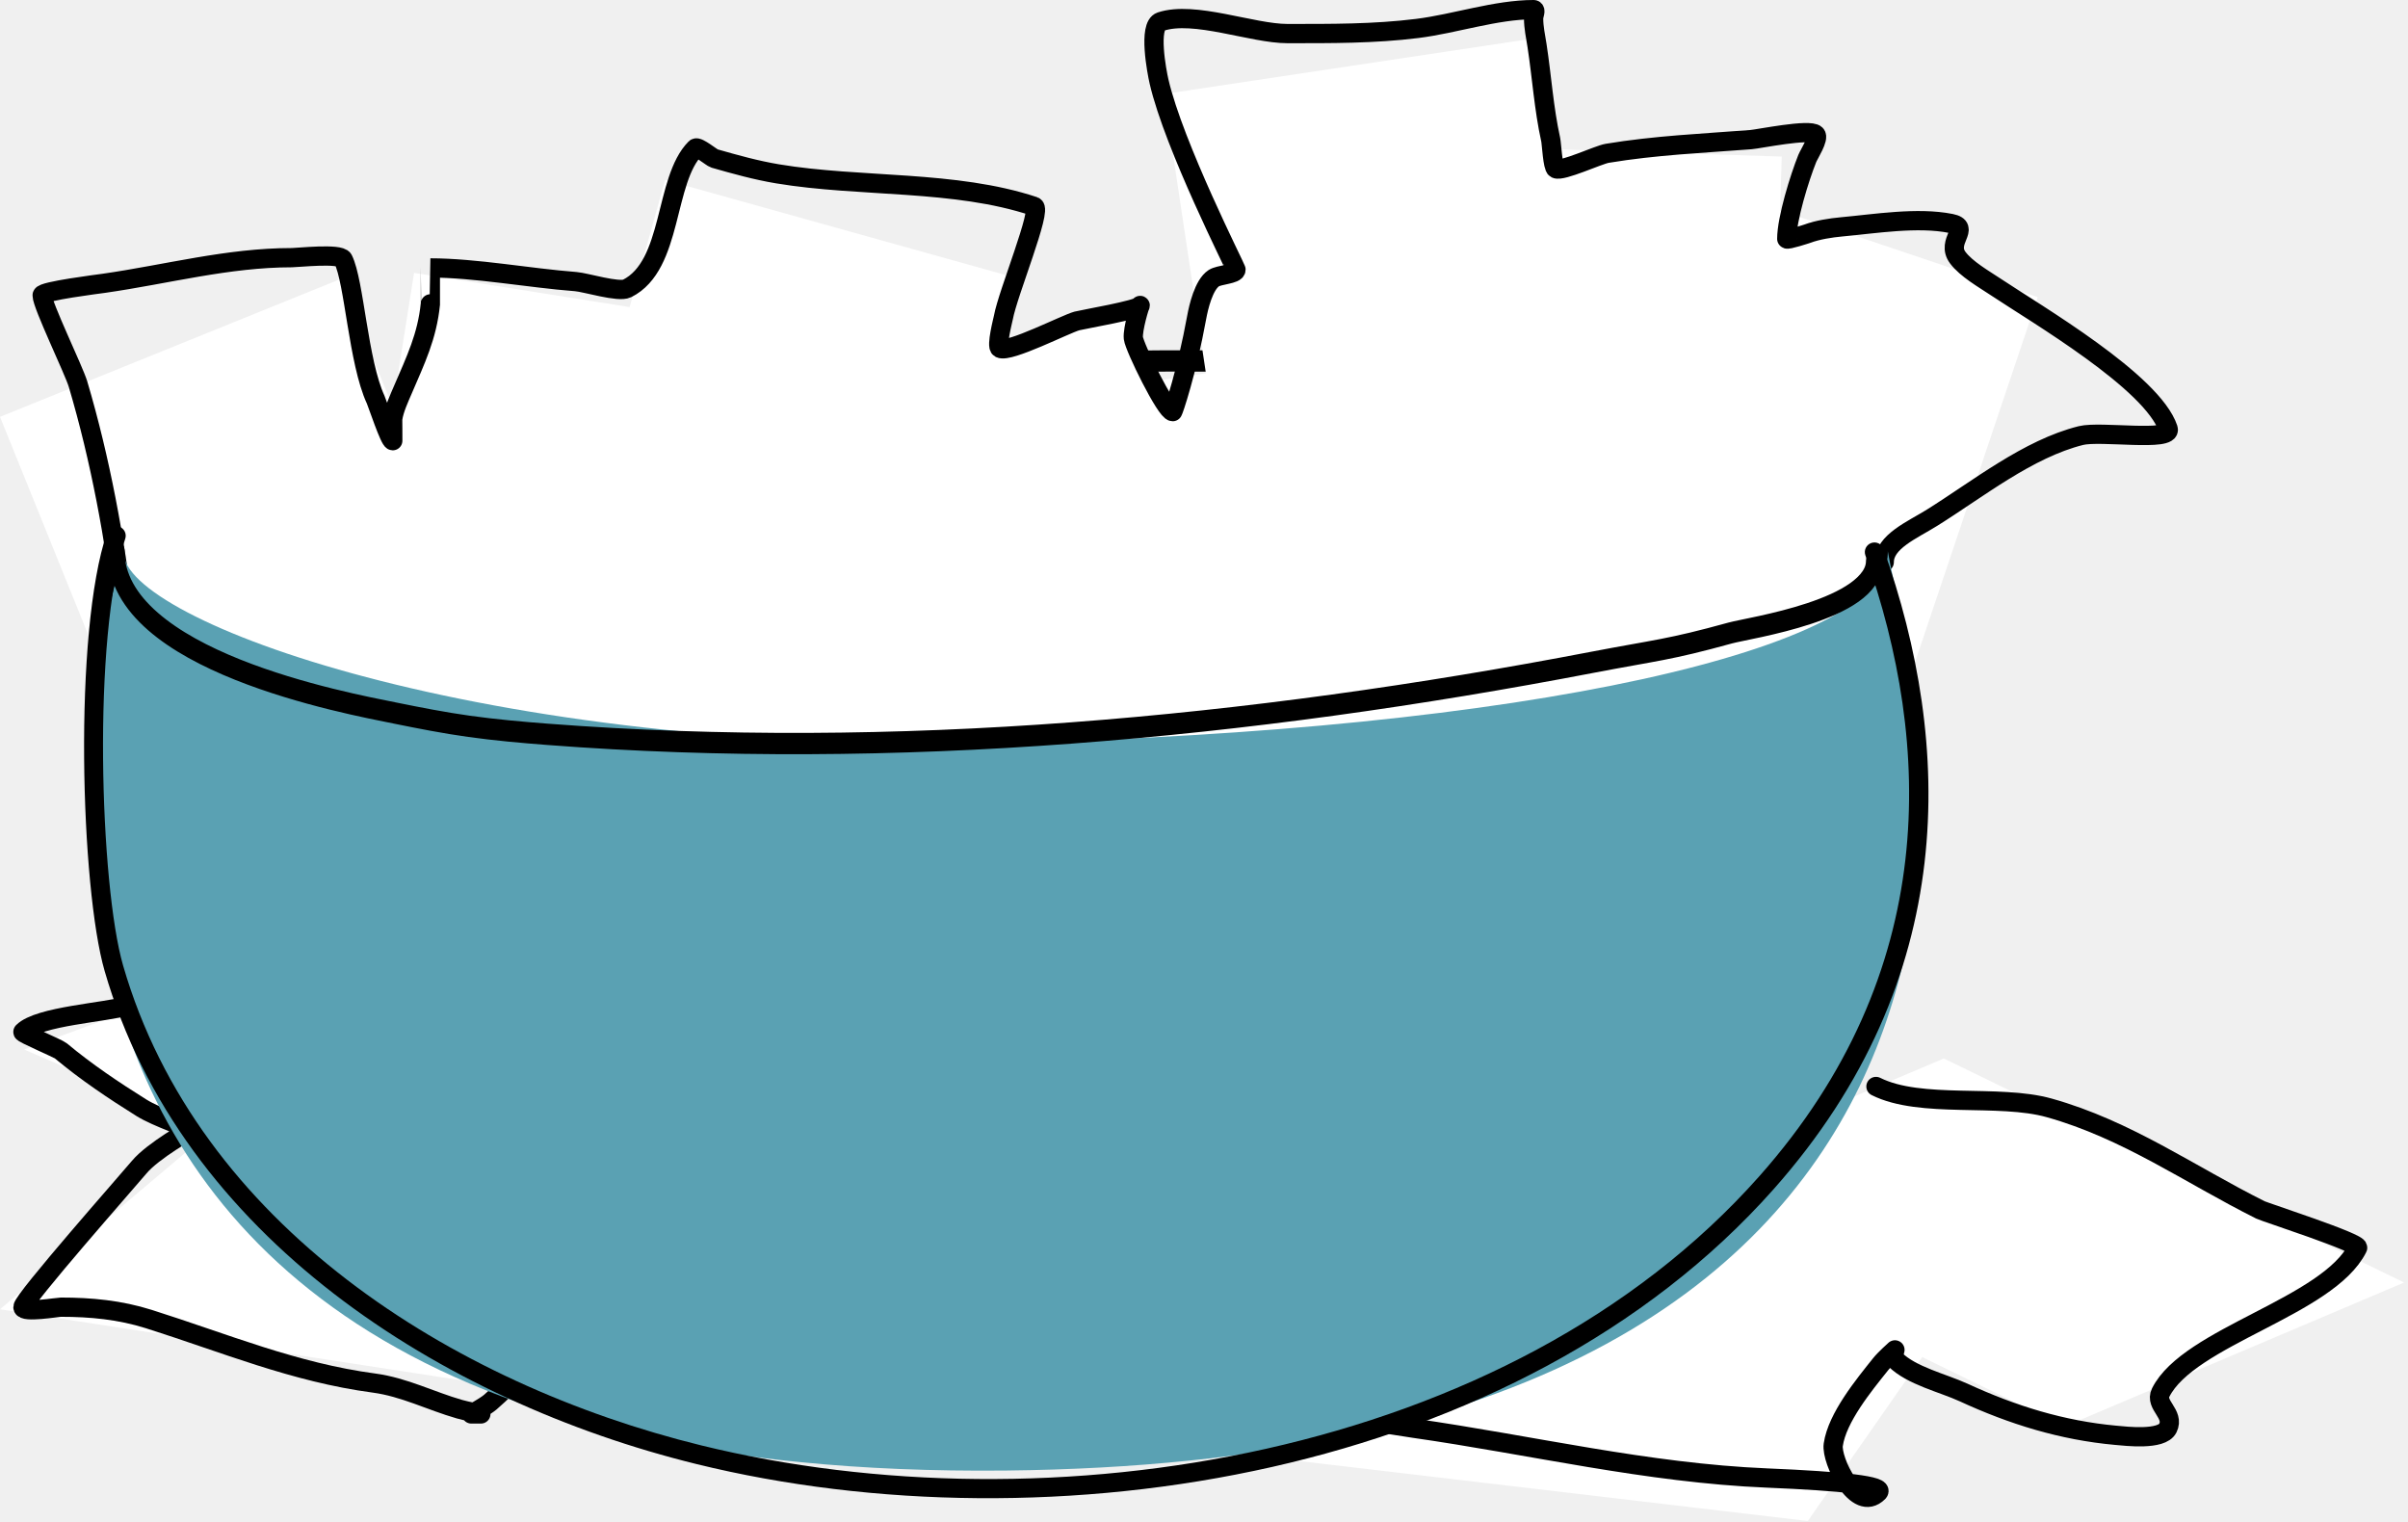
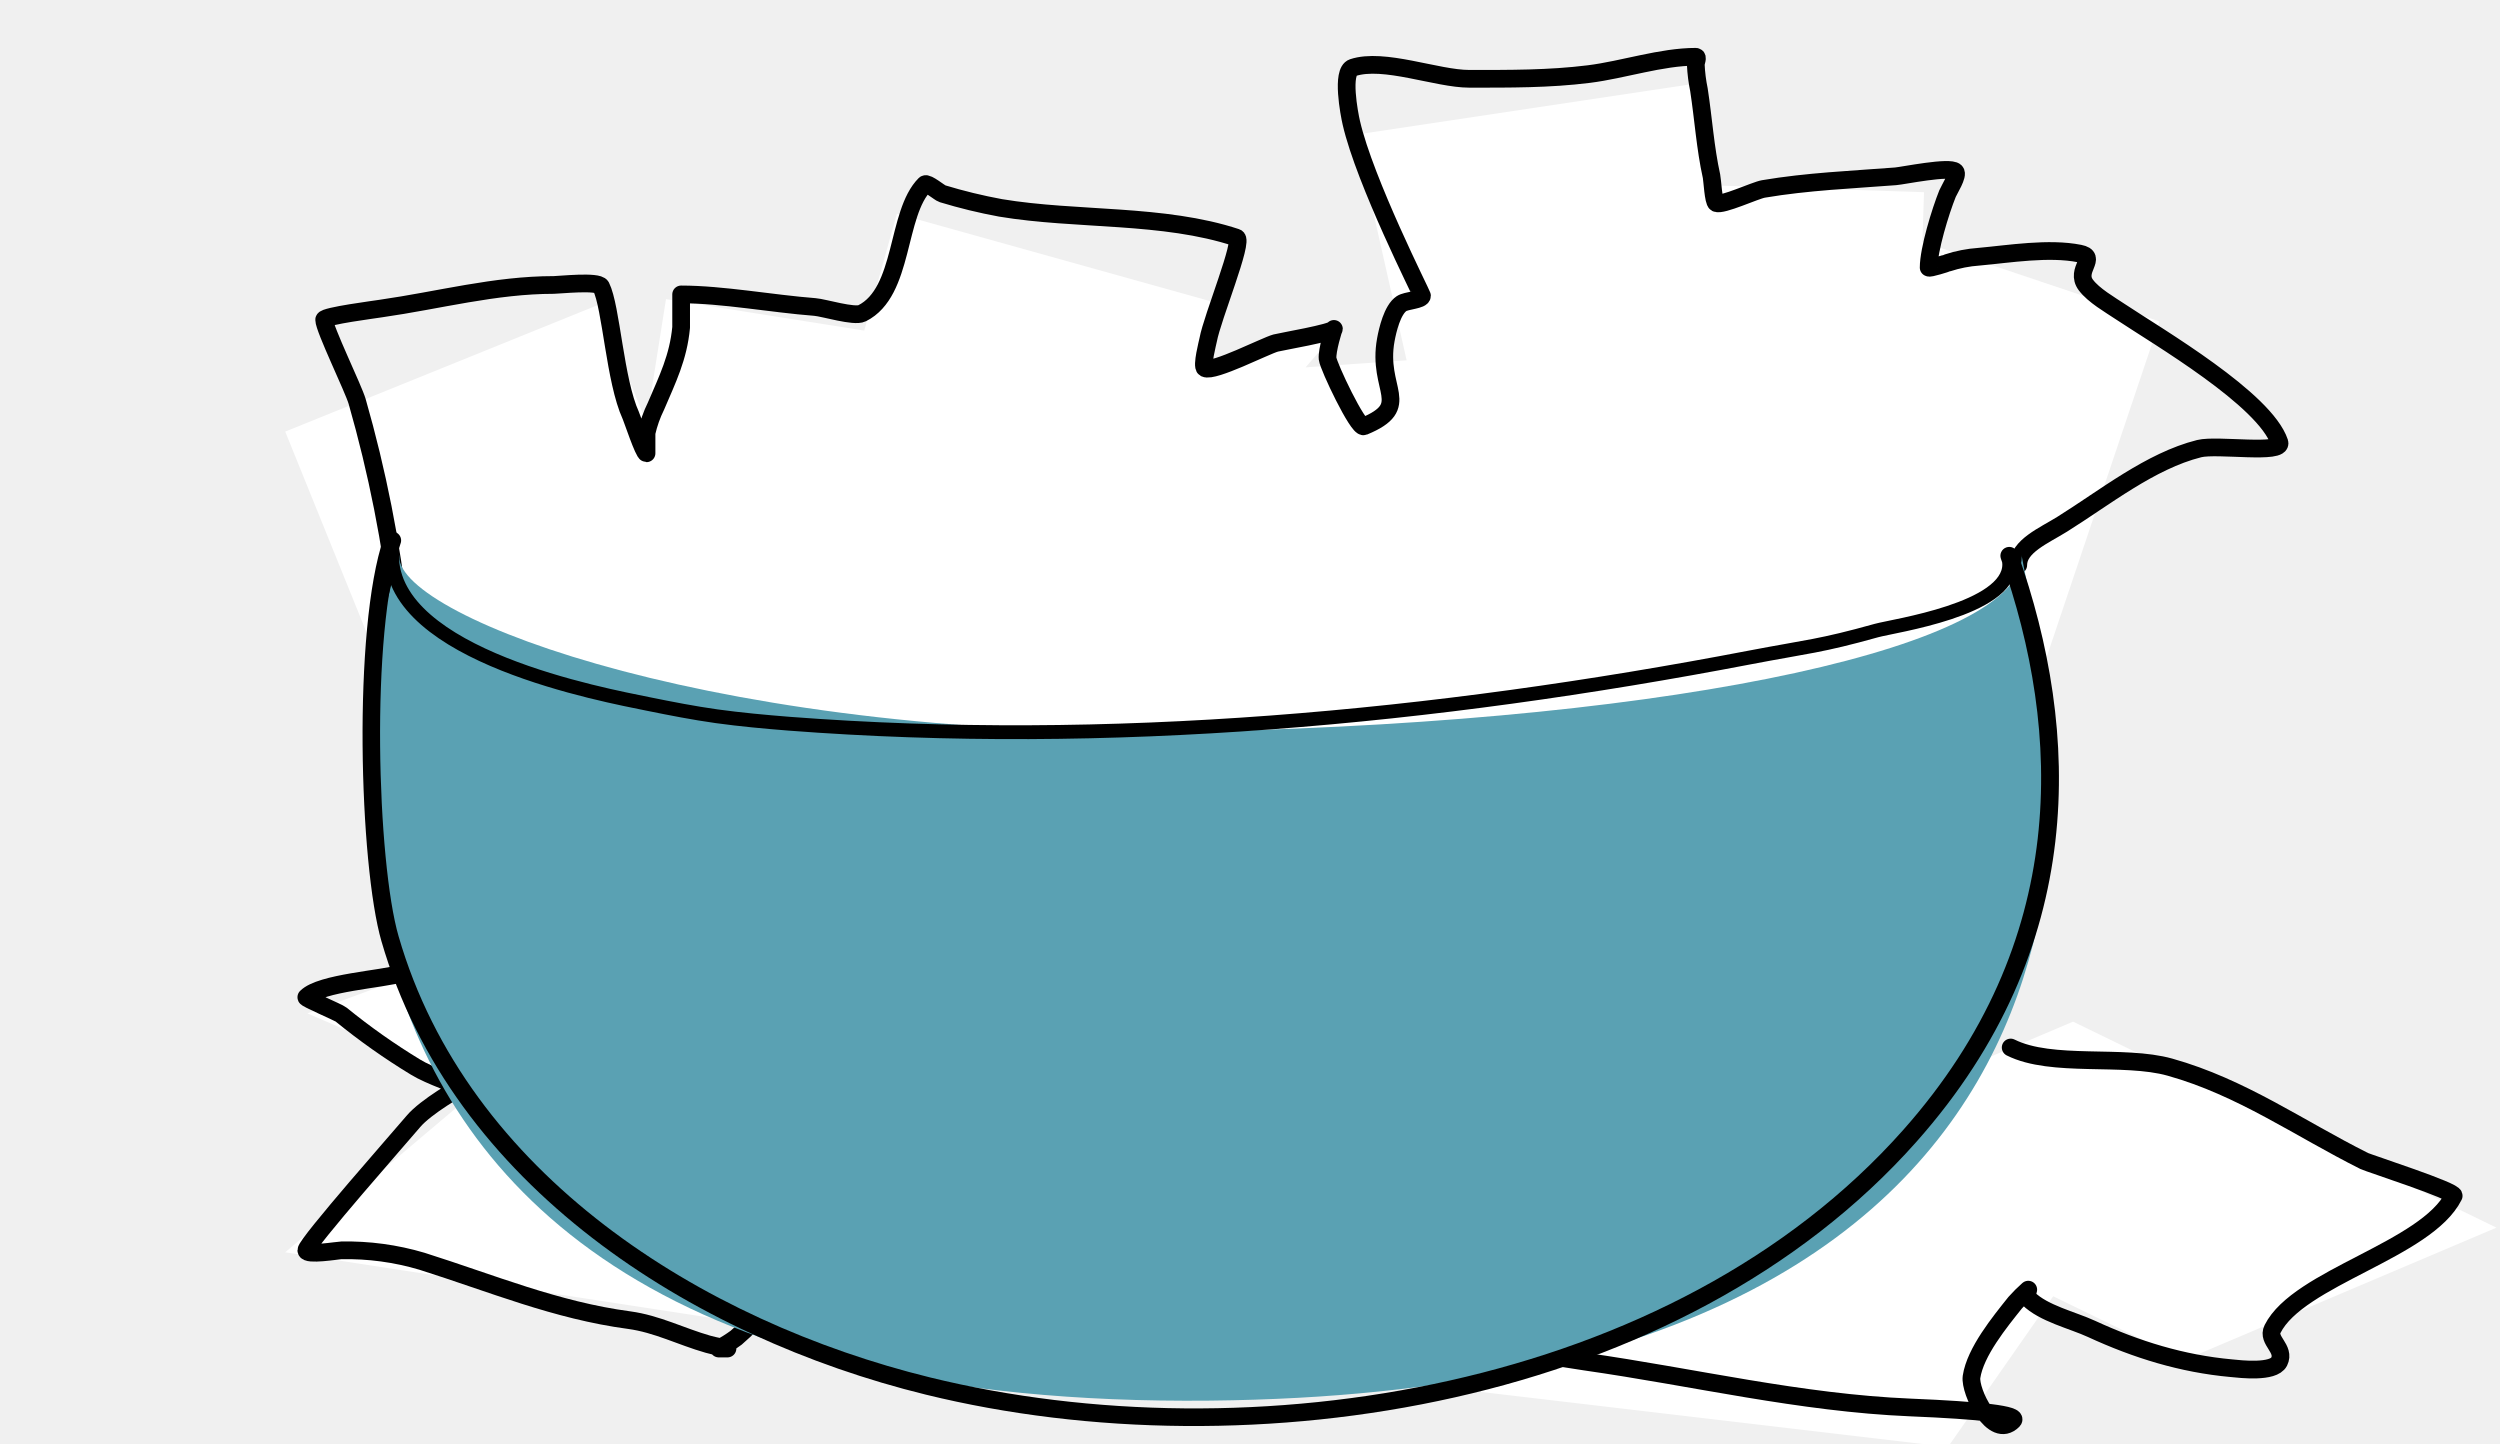
- <svg xmlns="http://www.w3.org/2000/svg" width="100%" height="100%" viewBox="0 0 500 316" version="1.1" xml:space="preserve" style="fill-rule:evenodd;clip-rule:evenodd;stroke-linecap:round;stroke-linejoin:round;stroke-miterlimit:1.5;">
-   <g transform="matrix(1,0,0,1,-634.904,-767.502)">
-     <g transform="matrix(1,0,0,1,-403.715,520.174)">
-       <g transform="matrix(1,0,0,0.755003,0,86.5953)">
-         <path d="M1061.53,364.942C1061.53,346.656 1129.02,320.281 1243.99,317.459C1358.96,314.638 1427.83,341.564 1427.83,364.942C1427.83,391.228 1352.78,413.943 1243.99,417.169C1135.2,420.394 1061.53,383.228 1061.53,364.942Z" style="fill:rgb(44,136,159);" />
-         <clipPath id="_clip1">
-           <path d="M1061.53,364.942C1061.53,346.656 1129.02,320.281 1243.99,317.459C1358.96,314.638 1427.83,341.564 1427.83,364.942C1427.83,391.228 1352.78,413.943 1243.99,417.169C1135.2,420.394 1061.53,383.228 1061.53,364.942Z" />
-         </clipPath>
-         <g clip-path="url(#_clip1)">
-           <g transform="matrix(1,0,0,1.3245,0,-114.695)">
-             <path d="M1089.48,381.334C1089.48,381.334 1184.79,365.053 1264.44,363.916C1344.1,362.779 1412.25,381.334 1412.25,381.334C1412.25,381.334 1321.67,437.991 1249.78,437.991C1177.9,437.991 1089.48,381.334 1089.48,381.334Z" style="fill:rgb(14,100,121);" />
-           </g>
-         </g>
-       </g>
-       <g transform="matrix(0.947254,0,0,1.18921,73.6541,-67.9993)">
-         <path d="M1429.46,363.196C1429.46,359.521 1426.44,355.758 1423.53,353.983C1410.12,345.78 1394.68,342.114 1379.36,339.494C1350.29,334.526 1326.97,330.151 1298.2,328.528C1283.68,327.709 1245.27,328.501 1232.79,328.768C1195.57,329.566 1158.52,331.041 1121.55,335.745C1099.51,338.55 1075.09,341.506 1054.4,350.404C1052.57,351.189 1041.01,355.847 1044.14,361.396" style="fill:none;stroke:black;stroke-width:3.72px;" />
-       </g>
-     </g>
-     <g transform="matrix(1,0,0,1,-2.96995,23.9099)">
-       <path d="M958.488,774.517L1007.84,776.105L1007.48,787.293L1061,805.291L1018.47,931.756L976.947,917.793L967.178,964.058L912.074,952.422L892.043,955.467L889.942,941.647L824.845,954.363L817.432,916.415L813.639,929.998L781.976,921.156L778.352,943.991L730.838,936.451L687.934,953.817L637.874,830.139L708.653,801.49L719.429,828.114L723.851,800.248L768.61,807.351L775.982,780.953L849.525,801.49L845.95,814.294L874.206,808.775L876.946,822.804L888.271,821.083L879.56,763.116L955.069,751.768L958.488,774.517Z" style="fill:white;" />
-       <path d="M674.094,887.122C663.582,889.318 664.723,880.444 663.671,871.67C661.724,855.445 658.727,839.048 654.082,823.37C653.216,820.448 646.623,806.908 646.623,804.902C646.623,804.03 658.446,802.553 659.409,802.416C672.467,800.55 685.174,797.089 698.475,797.089C699.667,797.089 708.47,796.125 709.13,797.444C711.453,802.09 712.247,818.701 715.877,826.566C716.208,827.281 718.799,835.089 719.429,835.089C719.452,835.089 719.395,830.708 719.429,830.473C719.702,828.563 720.8,826.209 721.56,824.435C724.16,818.367 726.564,813.461 727.242,806.678C727.26,806.5 727.232,799.22 727.242,799.22C736.571,799.22 747.72,801.314 757.43,802.061C759.48,802.218 766.327,804.36 768.084,803.481C777.68,798.683 775.704,780.946 782.29,774.359C782.753,773.896 785.702,776.349 786.197,776.49C790.543,777.732 794.857,778.94 799.337,779.686C816.555,782.556 836.091,780.928 852.609,786.434C854.354,787.016 847.14,804.439 846.217,809.519C846.13,809.998 844.684,815.5 845.506,815.911C847.439,816.878 859.104,810.879 861.488,810.229C862.603,809.925 874.629,807.871 874.629,807.033C874.629,806.633 873.009,811.987 873.208,813.781C873.42,815.692 879.97,829.052 881.376,829.052C881.5,829.052 884.287,820.858 886.348,809.519C886.745,807.338 887.809,802.744 889.9,801.35C890.999,800.618 894.517,800.549 894.517,799.575C894.517,799.22 881.627,773.906 878.535,760.508C878.068,758.483 876.255,748.957 878.89,748.078C885.84,745.762 897.893,750.564 905.171,750.564C914.185,750.564 923.196,750.62 932.163,749.499C940.004,748.519 948.479,745.592 956.313,745.592C956.905,745.592 956.313,746.776 956.313,747.368C956.313,749.346 956.722,751.096 957.023,753.05C958.021,759.536 958.44,766.174 959.864,772.583C960.044,773.391 960.271,778.292 960.93,778.621C962.216,779.264 969.758,775.729 971.584,775.425C981.501,773.772 991.444,773.35 1001.42,772.583C1003.06,772.457 1013.66,770.265 1014.91,771.518C1015.67,772.273 1013.49,775.615 1013.14,776.49C1011.54,780.476 1008.88,789.042 1008.88,793.182C1008.88,793.513 1013.05,792.151 1013.14,792.117C1015.24,791.329 1018.02,790.898 1020.24,790.696C1027.17,790.066 1036.03,788.598 1042.97,789.986C1047.23,790.838 1041.82,793.665 1044.39,797.089C1046.17,799.462 1049.79,801.52 1052.2,803.126C1060.74,808.818 1084.83,822.865 1088.07,832.603C1088.99,835.363 1074.02,833.01 1069.96,834.024C1058.96,836.774 1048.61,845.106 1039.06,851.071C1034.92,853.659 1029.12,856.038 1029.12,860.305" style="fill:none;stroke:black;stroke-width:4px;" />
-     </g>
-     <g transform="matrix(1,0,0,1,46.1531,-10.6512)">
-       <g transform="matrix(0.9384,-0.345552,1.33011,0.575851,-1446.58,604.095)">
-         <rect x="653.592" y="1072.85" width="106.288" height="57.709" style="fill:white;" />
-       </g>
-       <g transform="matrix(0.988372,0.152058,-1.01313,0.855898,1088.16,-17.0363)">
-         <rect x="653.592" y="1072.85" width="106.288" height="57.709" style="fill:white;" />
-       </g>
-       <g transform="matrix(-0.899151,-0.437639,1.22098,-0.517878,295.222,1915.96)">
-         <rect x="653.592" y="1072.85" width="106.288" height="57.709" style="fill:white;" />
-       </g>
-       <g transform="matrix(0.993127,0.117038,-0.649269,0.930405,943.509,-46.8704)">
-         <rect x="653.592" y="1072.85" width="106.288" height="57.709" style="fill:white;" />
-       </g>
-       <path d="M676.837,973.424C653.151,971.196 638.304,979.758 615.19,986.981C610.742,988.371 596.806,989.107 593.513,992.4C593.247,992.667 600.761,995.812 601.396,996.341C606.681,1000.75 612.314,1004.52 618.146,1008.17C621.328,1010.15 628.492,1012.6 628.492,1012.6C628.492,1012.6 620.513,1017.05 617.653,1020.48C615.403,1023.18 593.513,1047.98 593.513,1049.55C593.513,1050.78 600.727,1049.55 601.396,1049.55C607.63,1049.55 613.624,1050.12 619.624,1052.01C635.454,1057.01 649.815,1063.1 666.427,1065.31C672.658,1066.14 678.21,1069.03 684.162,1070.73C685.618,1071.15 688.596,1071.72 688.596,1071.72L686.626,1071.72C686.626,1071.72 689.391,1070.26 690.567,1069.26C695.246,1065.24 699.646,1059.96 703.869,1055.46C706.664,1052.48 729.131,1027.38 731.95,1027.38C731.97,1027.38 730.66,1029.04 730.472,1029.35C729.26,1031.37 724.56,1034.97 724.56,1037.23" style="fill:none;stroke:black;stroke-width:4px;" />
-       <path d="M856.947,1071.39C838.326,1067.75 881.713,1074.6 882.211,1074.67C906.706,1078.17 930.746,1083.98 955.617,1085.02C971.512,1085.68 980.102,1086.64 978.771,1087.98C974.266,1092.48 968.951,1081.35 969.411,1078.12C970.217,1072.48 975.803,1065.7 979.264,1061.37C980.135,1060.28 982.22,1058.42 982.22,1058.42C982.22,1058.42 981.756,1059.92 982.22,1060.39C985.644,1063.81 992.137,1065.27 996.507,1067.28C1006.65,1071.96 1016.95,1075.14 1028.04,1076.15C1030.25,1076.35 1037.6,1077.23 1038.88,1074.67C1040.37,1071.69 1036.1,1069.88 1037.4,1067.28C1043.23,1055.62 1072.15,1049.51 1078.29,1037.23C1078.8,1036.2 1059.1,1029.85 1058.09,1029.35C1043.34,1021.97 1030.42,1012.7 1014.24,1008.17C1003.74,1005.22 987.59,1008.39 978.279,1003.73" style="fill:none;stroke:black;stroke-width:4px;" />
-     </g>
-     <g transform="matrix(1,0,0,1,-400.939,520.174)">
-       <path d="M1427.83,361.779L1427.83,361.776C1427.83,361.776 1428.6,366.22 1429.63,370.318C1437.83,403.064 1462.58,550.381 1244.68,552.645C999.51,555.193 1061.53,361.776 1061.53,361.776L1061.55,361.784C1061.54,361.898 1061.53,362.013 1061.53,362.128C1061.53,375.934 1135.2,403.994 1243.99,401.559C1352.78,399.124 1427.83,381.974 1427.83,362.128C1427.83,362.011 1427.83,361.895 1427.83,361.779Z" style="fill:rgb(90,161,179);" />
-       <path d="M1058.06,357.916C1051.02,378.589 1052.6,431.786 1057.57,448.933C1073.52,504.044 1127.52,538.295 1180.47,551.301C1253.82,569.317 1351.15,553.932 1404.13,494.217C1442.94,450.463 1441.25,401.648 1426.94,361.285C1426.58,360.244 1425.43,359.699 1424.39,360.068C1423.35,360.437 1422.81,361.581 1423.17,362.621C1437.05,401.768 1438.78,449.128 1401.13,491.562C1349.1,550.21 1253.46,565.111 1181.42,547.416C1129.79,534.735 1076.96,501.556 1061.41,447.821C1056.58,431.126 1054.99,379.332 1061.84,359.204C1062.2,358.159 1061.64,357.022 1060.59,356.667C1059.55,356.311 1058.41,356.871 1058.06,357.916Z" />
-       <g transform="matrix(0.947254,0,0,1.18921,73.6541,-80.2975)">
-         <path d="M1041.21,371.738C1041.21,390.9 1091.93,398.303 1102.3,399.98C1107.71,400.856 1113.14,401.701 1118.59,402.307C1124.31,402.942 1130.06,403.352 1135.81,403.703C1211.84,408.339 1289.55,402.629 1364.76,391.138C1378.69,389.009 1381.54,388.987 1395.01,386.019C1399.2,385.095 1426.53,382.011 1426.65,373.537" style="fill:none;stroke:black;stroke-width:3.72px;" />
-       </g>
-     </g>
+ <svg xmlns="http://www.w3.org/2000/svg" id="Layer_1" data-name="Layer 1" viewBox="0 0 671.93 388">
+   <defs>
+     <style>.cls-1,.cls-5,.cls-7{fill:none;}.cls-2{fill:#2c889f;}.cls-2,.cls-4,.cls-6,.cls-8,.cls-9{fill-rule:evenodd;}.cls-3{clip-path:url(#clip-path);}.cls-4{fill:#0e6479;}.cls-5,.cls-7{stroke:#000;stroke-linecap:round;stroke-linejoin:round;}.cls-5{stroke-width:3.72px;}.cls-6{fill:#fff;}.cls-7{stroke-width:4.76px;}.cls-8{fill:#5aa1b3;}</style>
+     <clipPath id="clip-path">
+       <path class="cls-1" d="M103.93,149.62c0-16.43,80.35-40.14,217.23-42.68S540,128.61,540,149.62c0,23.63-89.35,44-218.87,46.95S103.93,166.06,103.93,149.62Z" />
+     </clipPath>
+   </defs>
+   <path class="cls-2" d="M103.93,149.62c0-16.43,80.35-40.14,217.23-42.68S540,128.61,540,149.62c0,23.63-89.35,44-218.87,46.95S103.93,166.06,103.93,149.62Z" />
+   <g class="cls-3">
+     <path class="cls-4" d="M137.21,172.49s113.47-19.38,208.3-20.74,176,20.74,176,20.74-107.84,67.45-193.43,67.45S137.21,172.49,137.21,172.49Z" />
  </g>
+   <path class="cls-5" d="M539.9,151.75c0-5.2-3.41-10.53-6.69-13-15.12-11.61-32.54-16.8-49.81-20.51-32.79-7-59.09-13.23-91.53-15.53-16.38-1.16-59.7,0-73.77.34-42,1.13-83.76,3.22-125.45,9.88-24.86,4-52.4,8.15-75.73,20.75-2.06,1.11-15.1,7.71-11.57,15.56" />
+   <path class="cls-6" d="M458.36,49.77l58.76,1.89L516.69,65,580.41,86.4,529.78,237l-49.44-16.63-11.63,55.08-65.6-13.85-23.85,3.63-2.5-16.46-77.51,15.14-8.82-45.18-4.52,16.17-37.69-10.52-4.32,27.18-56.57-9-51.07,20.67L76.66,116l84.26-34.11,12.83,31.7L179,80.4l53.28,8.46,8.78-31.43,87.56,24.45-4.26,15.24L358,90.55l-7.1,8.19,27.16-1.9L364.4,36.19l89.89-13.51Z" />
+   <path class="cls-7" d="M119.78,183.83c-12.52,2.61-11.16-8-12.41-18.4A350.18,350.18,0,0,0,96,107.93c-1-3.48-8.88-19.6-8.88-22,0-1,14.08-2.8,15.22-3,15.55-2.22,30.68-6.34,46.51-6.34,1.42,0,11.9-1.15,12.69.42,2.77,5.53,3.71,25.31,8,34.67.4.85,3.48,10.15,4.23,10.15,0,0,0-5.22,0-5.5a32.33,32.33,0,0,1,2.54-7.18c3.09-7.23,6-13.07,6.76-21.15,0-.21,0-8.87,0-8.87,11.11,0,24.38,2.49,35.94,3.38,2.44.19,10.6,2.74,12.69,1.69,11.42-5.71,9.07-26.83,16.91-34.67.55-.55,4.06,2.37,4.65,2.53a141.63,141.63,0,0,0,15.65,3.81c20.5,3.42,43.75,1.48,63.42,8,2.08.7-6.51,21.44-7.61,27.49-.1.57-1.83,7.12-.85,7.61,2.3,1.15,16.19-6,19-6.77,1.33-.36,15.65-2.8,15.65-3.8,0-.48-1.93,5.9-1.7,8s8.18,18.82,9.73,18.18c13.41-5.53,3.46-9.75,5.92-23.25.47-2.6,1.74-8.07,4.23-9.73,1.3-.87,5.49-.95,5.49-2.11,0-.42-15.34-30.56-19-46.51-.56-2.41-2.72-13.75.42-14.8,8.27-2.76,22.62,3,31.29,3,10.73,0,21.46.07,32.13-1.27,9.34-1.17,19.43-4.65,28.75-4.65.71,0,0,1.41,0,2.11a43.06,43.06,0,0,0,.85,6.77c1.19,7.72,1.69,15.62,3.38,23.25.22,1,.49,6.8,1.27,7.19,1.53.77,10.51-3.44,12.69-3.8,11.8-2,23.64-2.47,35.52-3.39,1.95-.15,14.57-2.76,16.06-1.26.9.89-1.69,4.87-2.11,5.91-1.91,4.75-5.07,15-5.07,19.88,0,.39,5-1.23,5.07-1.27A34.81,34.81,0,0,1,531.88,69c8.25-.75,18.8-2.5,27.06-.85,5.08,1-1.37,4.38,1.69,8.46,2.12,2.82,6.43,5.27,9.3,7.19,10.17,6.77,38.85,23.5,42.71,35.09,1.09,3.29-16.73.48-21.56,1.69-13.1,3.28-25.42,13.2-36.79,20.3-4.93,3.08-11.84,5.91-11.84,11" />
+   <polygon class="cls-6" points="82.62 272.36 201.37 228.63 292.75 268.2 174 311.93 82.62 272.36" />
+   <polygon class="cls-6" points="146.26 277.78 271.33 297.02 201.72 355.83 76.65 336.58 146.26 277.78" />
+   <polygon class="cls-6" points="587.07 365.55 473.29 310.17 557.18 274.59 670.96 329.96 587.07 365.55" />
+   <polygon class="cls-6" points="442.5 310.18 568.17 324.99 523.56 388.91 397.89 374.1 442.5 310.18" />
+   <path class="cls-7" d="M181.53,245.43c-28.2-2.65-45.88,7.54-73.4,16.14-5.29,1.65-21.88,2.53-25.8,6.45-.32.32,8.62,4.06,9.38,4.69a177.82,177.82,0,0,0,19.94,14.08c3.79,2.36,12.32,5.28,12.32,5.28s-9.5,5.3-12.9,9.38c-2.68,3.21-28.74,32.74-28.74,34.61,0,1.46,8.58,0,9.38,0a70.92,70.92,0,0,1,21.7,2.93c18.85,5.95,36,13.2,55.72,15.83,7.42,1,14,4.43,21.12,6.46,1.73.5,5.28,1.17,5.28,1.17h-2.35a35.41,35.41,0,0,0,4.69-2.92c5.57-4.79,10.81-11.08,15.84-16.43,3.33-3.55,30.08-33.43,33.43-33.43,0,0-1.53,2-1.76,2.34-1.44,2.41-7,6.69-7,9.38" />
+   <path class="cls-7" d="M396,362.06c-22.17-4.33,29.48,3.82,30.08,3.91,29.16,4.16,57.78,11.08,87.39,12.32,18.92.78,29.15,1.93,27.57,3.52-5.37,5.36-11.7-7.89-11.15-11.74,1-6.71,7.61-14.78,11.73-19.94a41.52,41.52,0,0,1,3.52-3.51s-.55,1.79,0,2.35c4.08,4.07,11.81,5.81,17,8.2,12.08,5.57,24.34,9.36,37.54,10.56C602.28,368,611,369,612.56,366c1.77-3.55-3.31-5.71-1.76-8.8,6.94-13.88,41.37-21.16,48.68-35.78.6-1.22-22.85-8.78-24.05-9.38-17.56-8.79-32.94-19.82-52.21-25.22-12.5-3.51-31.73.27-42.81-5.28" />
+   <path class="cls-8" d="M543.34,149.21h0s.91,5.3,2.14,10.17c9.76,39,39.23,214.38-220.19,217.07-291.89,3-218-227.24-218-227.24h0c0,.14,0,.28,0,.41,0,16.44,87.71,49.85,217.23,46.95s218.87-23.32,218.87-46.95Z" />
+   <path class="cls-9" d="M103.11,144.61c-8.38,24.61-6.5,87.94-.59,108.36,19,65.61,83.28,106.39,146.32,121.87,87.33,21.45,203.21,3.14,266.28-68,46.21-52.09,44.19-110.21,27.16-158.26a2.38,2.38,0,1,0-4.49,1.59c16.52,46.61,18.58,103-26.24,153.51C449.6,373.54,335.74,391.28,250,370.22c-61.46-15.1-124.36-54.6-142.87-118.57-5.76-19.88-7.65-81.54.51-105.51a2.38,2.38,0,1,0-4.5-1.53Z" />
+   <path class="cls-5" d="M105.35,149.21c0,27.13,57.2,37.61,68.89,40,6.11,1.24,12.23,2.44,18.38,3.3,6.45.89,12.93,1.48,19.42,2,85.74,6.57,173.38-1.52,258.2-17.79,15.7-3,18.92-3,34.11-7.25,4.73-1.3,35.55-5.67,35.68-17.67" />
</svg>
